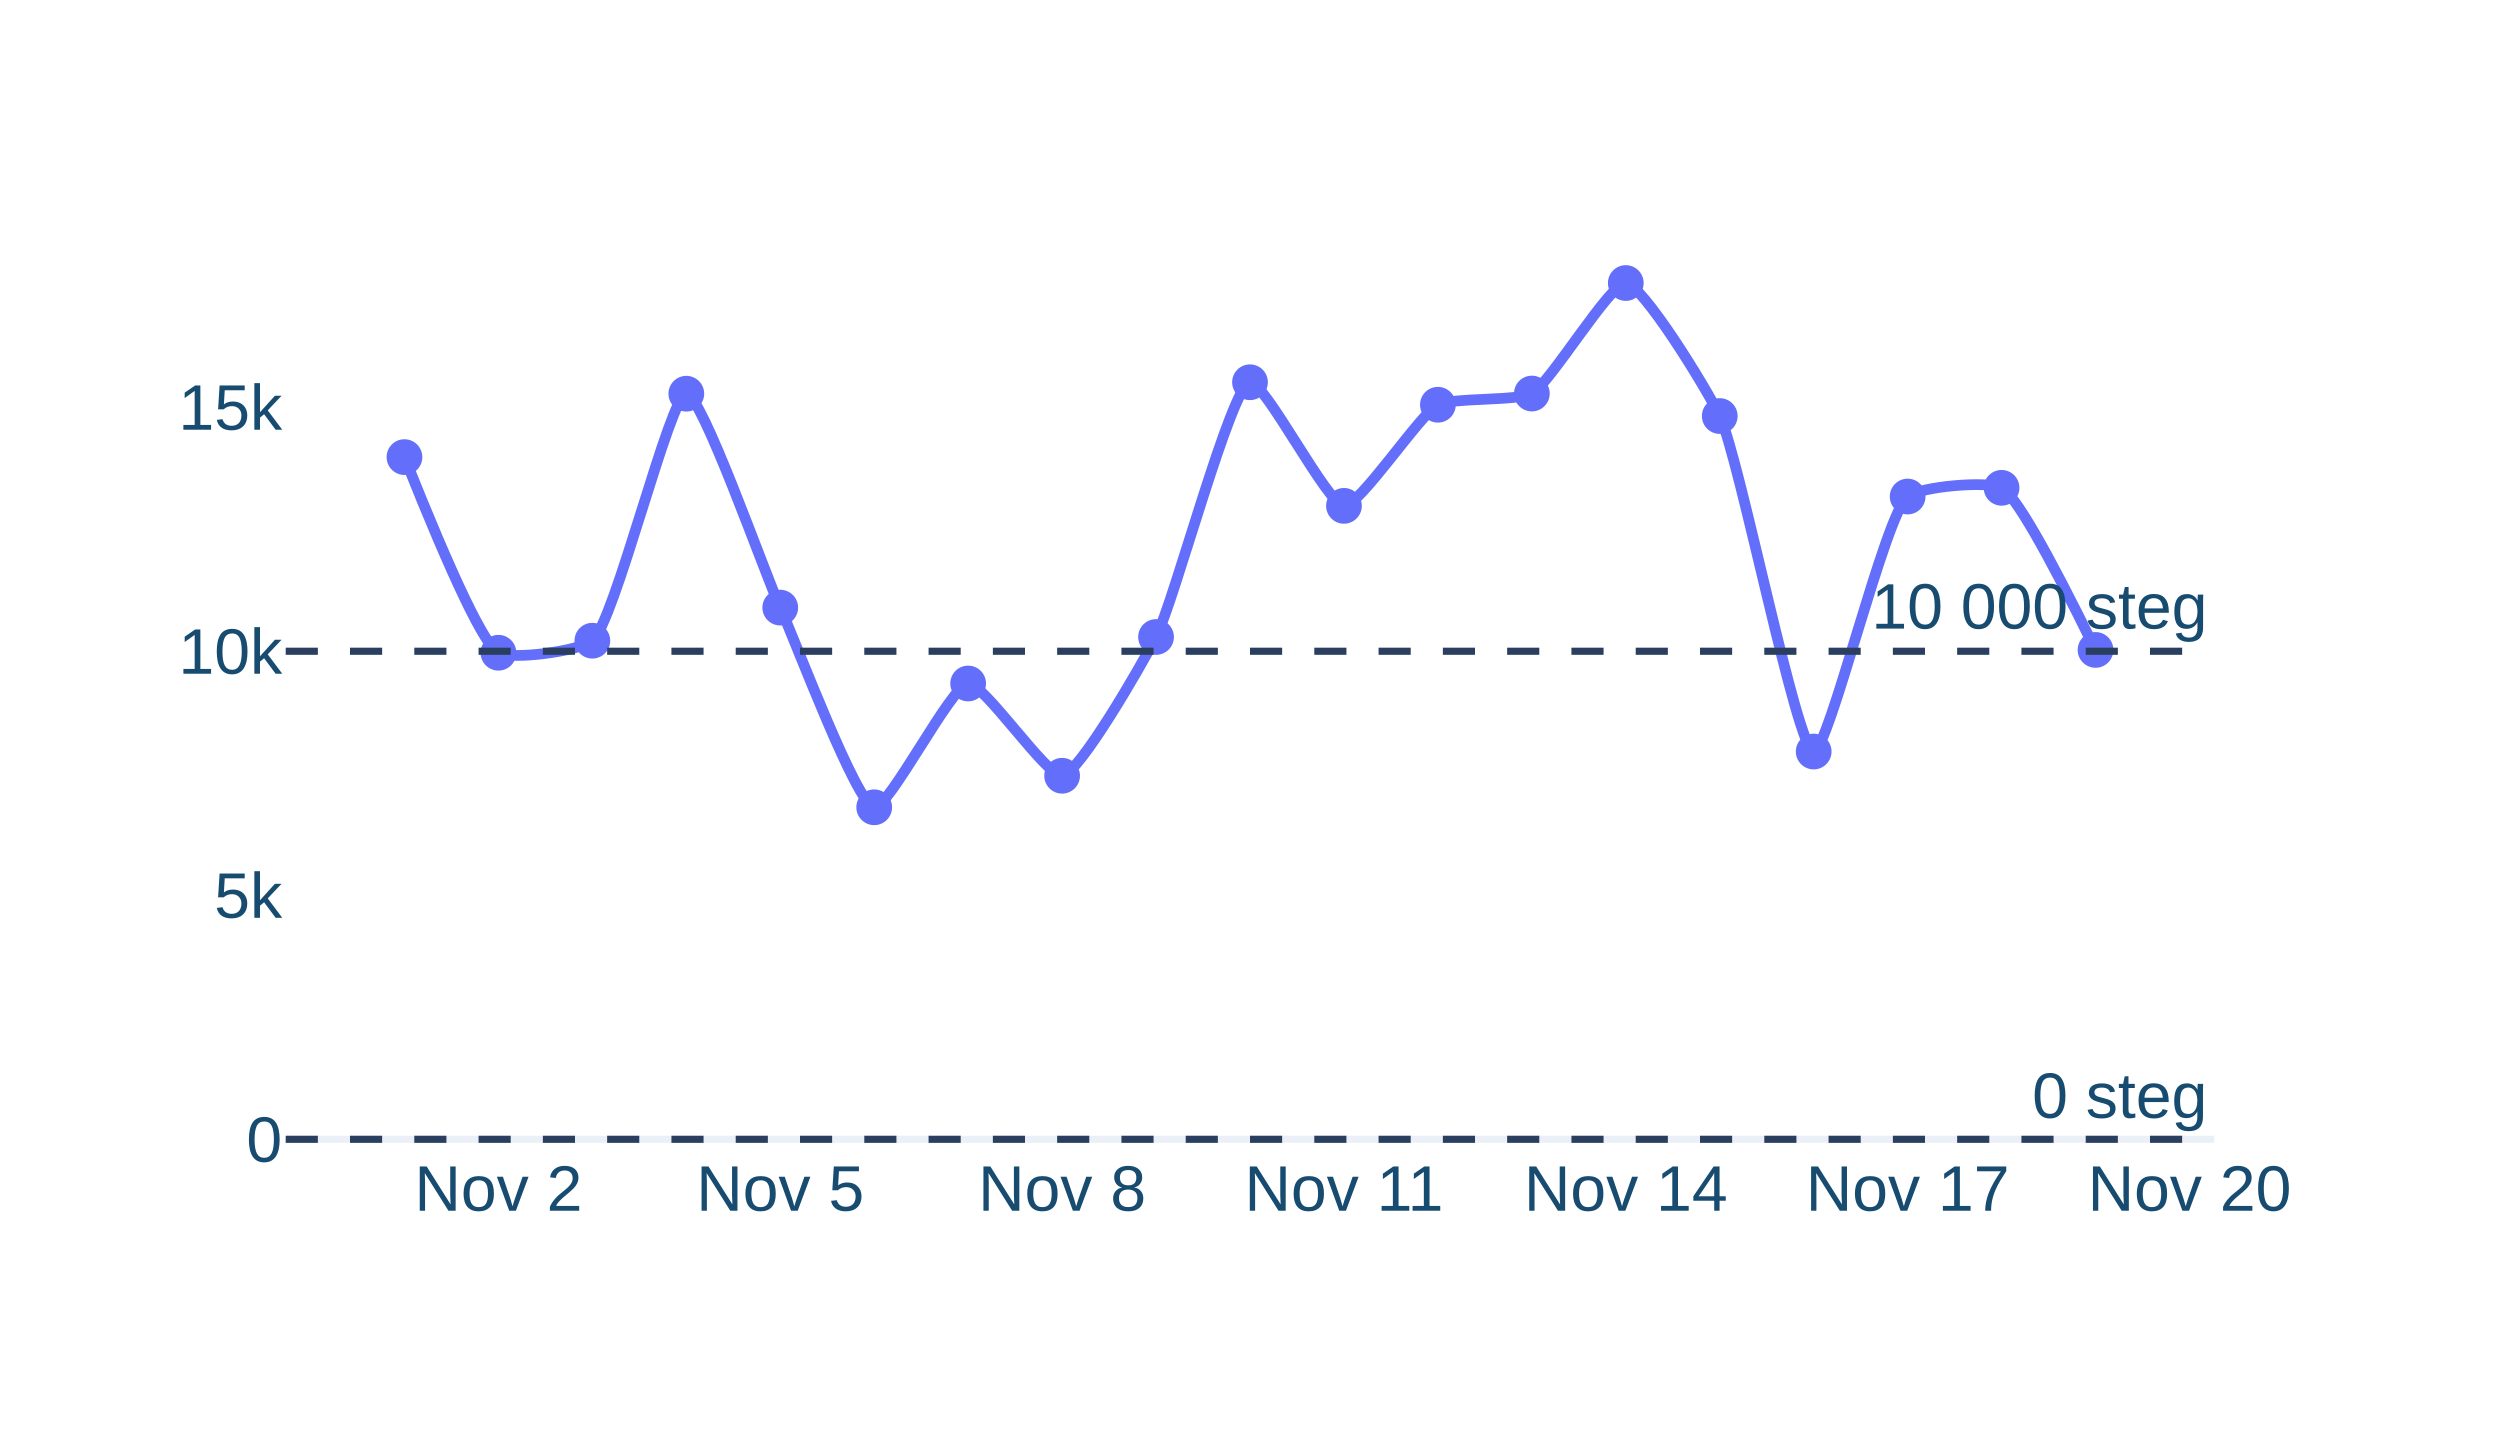
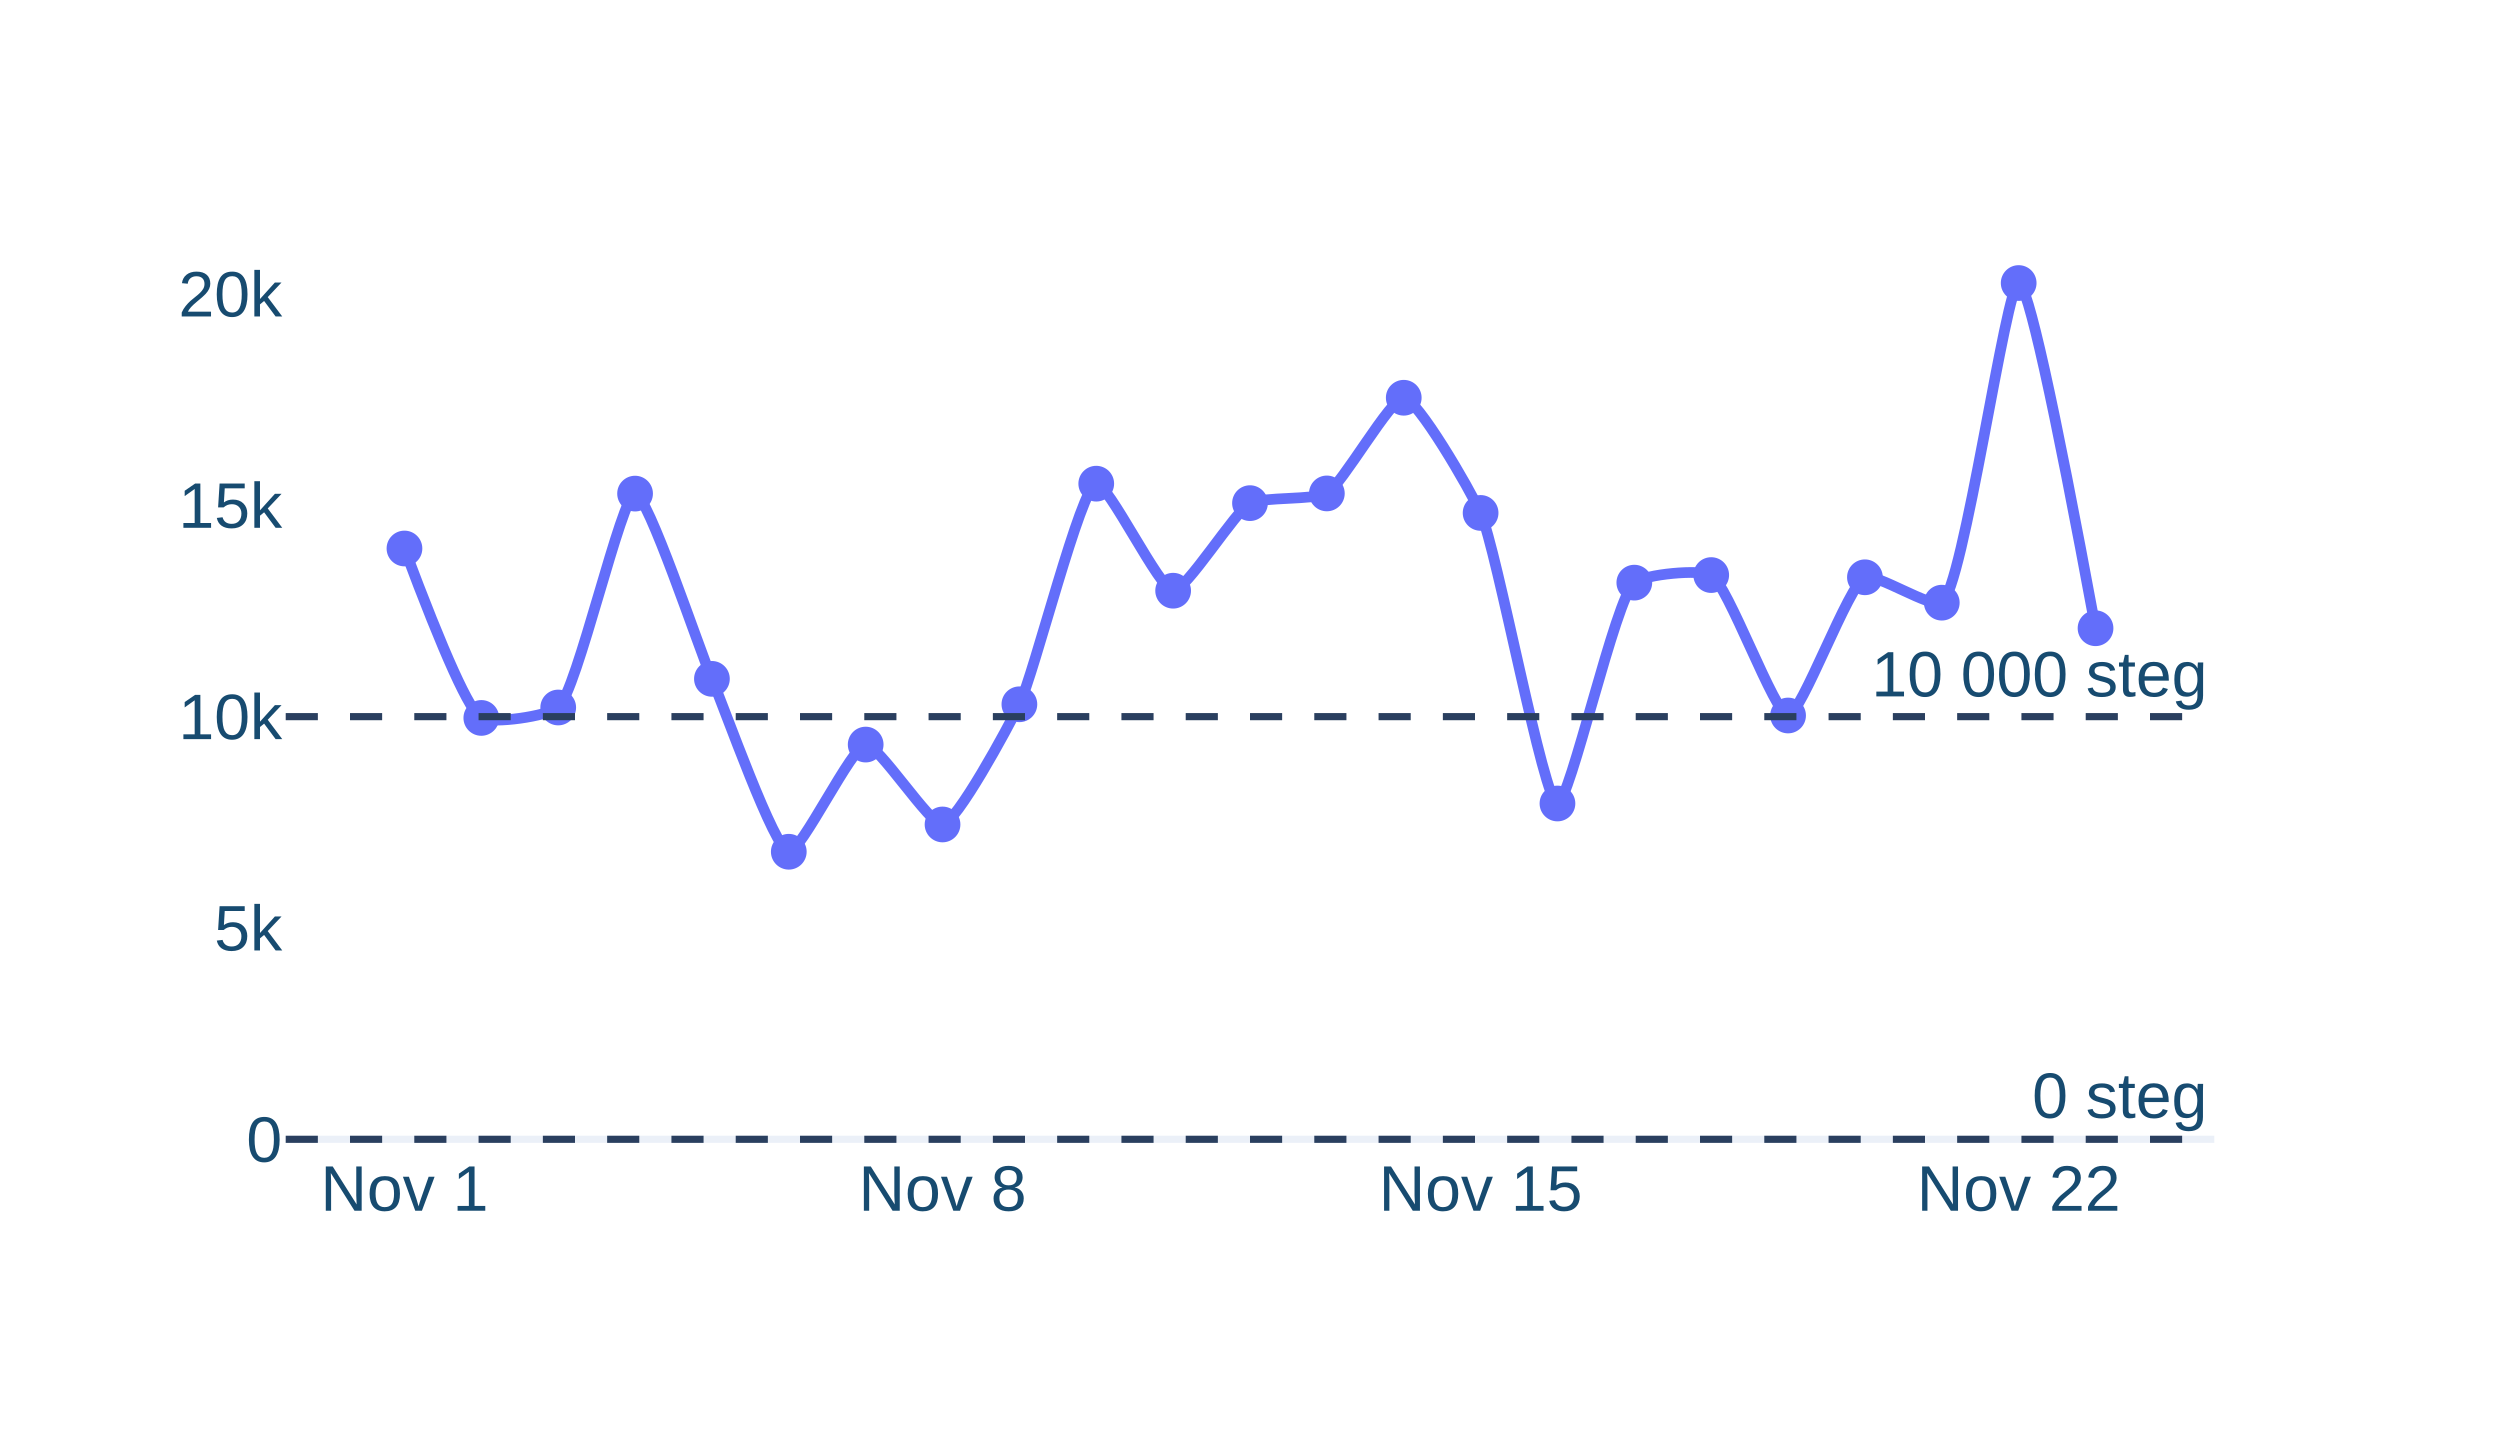
<svg xmlns="http://www.w3.org/2000/svg" class="main-svg" width="700" height="400" style="" viewBox="0 0 700 400">
  <rect x="0" y="0" width="700" height="400" style="fill: rgb(0, 0, 0); fill-opacity: 0;" />
-   <defs id="defs-8ed7a7">
+   <defs id="defs-9a8421">
    <g class="clips">
-       <clipPath id="clip8ed7a7xyplot" class="plotclip">
+       <clipPath id="clip9a8421xyplot" class="plotclip">
        <rect width="540" height="260" />
      </clipPath>
-       <clipPath class="axesclip" id="clip8ed7a7x">
+       <clipPath class="axesclip" id="clip9a8421x">
        <rect x="80" y="0" width="540" height="400" />
      </clipPath>
-       <clipPath class="axesclip" id="clip8ed7a7y">
+       <clipPath class="axesclip" id="clip9a8421y">
        <rect x="0" y="60" width="700" height="260" />
      </clipPath>
-       <clipPath class="axesclip" id="clip8ed7a7xy">
+       <clipPath class="axesclip" id="clip9a8421xy">
        <rect x="80" y="60" width="540" height="260" />
      </clipPath>
    </g>
    <g class="gradients" />
    <g class="patterns" />
  </defs>
  <g class="bglayer">
    <rect class="bg" x="80" y="60" width="540" height="260" style="fill: rgb(0, 0, 0); fill-opacity: 0; stroke-width: 0;" />
  </g>
  <g class="layer-below">
    <g class="imagelayer" />
    <g class="shapelayer" />
  </g>
  <g class="cartesianlayer">
    <g class="subplot xy">
      <g class="layer-subplot">
        <g class="shapelayer" />
        <g class="imagelayer" />
      </g>
      <g class="minor-gridlayer">
        <g class="x" />
        <g class="y" />
      </g>
      <g class="gridlayer">
        <g class="x" />
        <g class="y" />
      </g>
      <g class="zerolinelayer">
        <path class="yzl zl crisp" transform="translate(0,319)" d="M80,0h540" style="stroke: rgb(235, 240, 248); stroke-opacity: 1; stroke-width: 2px;" />
      </g>
      <g class="layer-between">
        <g class="shapelayer" />
        <g class="imagelayer" />
      </g>
      <path class="xlines-below" />
      <path class="ylines-below" />
      <g class="overlines-below" />
      <g class="xaxislayer-below" />
      <g class="yaxislayer-below" />
      <g class="overaxes-below" />
      <g class="overplot">
-         <g class="xy" transform="translate(80,60)" clip-path="url(#clip8ed7a7xyplot)">
+         <g class="xy" transform="translate(80,60)" clip-path="url(#clip9a8421xyplot)">
          <g class="scatterlayer mlayer">
-             <g class="trace scatter trace1aec2b" style="stroke-miterlimit: 2; opacity: 1;">
+             <g class="trace scatter trace677810" style="stroke-miterlimit: 2; opacity: 1;">
              <g class="fills" />
              <g class="errorbars" />
              <g class="lines">
-                 <path class="js-line" d="M33.25,67.99Q53.82,119.65 59.56,122.77C63.35,124.83 82.14,122.34 85.86,119.4C92.08,114.5 107.64,50.35 112.17,50.24C116.43,50.13 134.02,100.35 138.47,110.13C142.79,119.64 159.94,165.53 164.78,166.04C168.84,166.47 186.5,131.71 191.08,131.38C195.3,131.07 213.24,157.63 217.39,157.21C222.07,156.74 239.72,126.09 243.69,118.36C248.74,108.51 264.81,47.81 270,47.03C273.92,46.44 291.79,81.42 296.31,81.64C300.57,81.85 317.73,55.81 322.61,53.33C326.65,51.27 344.91,52.34 348.92,50.19C353.88,47.53 370.96,19.06 375.22,19.25C379.74,19.45 397.71,48.46 401.53,56.49C407.12,68.24 423.14,150.24 427.83,150.43C431.97,150.6 447.83,83.88 454.14,79.03C457.86,76.17 476.58,74.6 480.44,76.59Q485.87,79.39 506.75,121.98" style="vector-effect: none; fill: none; stroke: rgb(99, 110, 250); stroke-opacity: 1; stroke-width: 3px; opacity: 1;" />
+                 <path class="js-line" d="M33.25,93.58Q49.99,138.38 54.77,141.02C57.86,142.73 73.26,140.56 76.3,138.1C81.5,133.89 94.11,78.3 97.82,78.21C101.3,78.13 115.7,121.61 119.34,130.08C122.88,138.31 136.89,178.08 140.86,178.49C144.18,178.83 158.63,148.75 162.39,148.48C165.83,148.23 180.52,171.18 183.91,170.85C187.75,170.47 202.19,143.88 205.43,137.2C209.58,128.66 222.68,76.05 226.95,75.43C230.15,74.97 244.78,105.22 248.48,105.4C251.96,105.57 265.97,83.02 270,80.88C273.29,79.13 288.26,79.98 291.52,78.16C295.62,75.87 309.56,51.22 313.05,51.37C316.75,51.53 331.45,76.7 334.57,83.62C339.17,93.82 352.25,164.83 356.09,164.98C359.48,165.11 372.34,107.29 377.61,103.14C380.64,100.75 396,99.36 399.14,101.02C403.66,103.41 417.06,140.33 420.66,140.34C424.24,140.35 437.76,103.36 442.18,101.64C445.34,100.41 460.71,110.41 463.7,108.75C469.72,105.4 481.71,19.22 485.23,19.25Q488.89,19.28 506.75,115.91" style="vector-effect: none; fill: none; stroke: rgb(99, 110, 250); stroke-opacity: 1; stroke-width: 3px; opacity: 1;" />
              </g>
              <g class="points">
-                 <path class="point" transform="translate(33.25,67.99)" d="M5,0A5,5 0 1,1 0,-5A5,5 0 0,1 5,0Z" style="opacity: 1; stroke-width: 0px; fill: rgb(99, 110, 250); fill-opacity: 1;" />
-                 <path class="point" transform="translate(59.56,122.77)" d="M5,0A5,5 0 1,1 0,-5A5,5 0 0,1 5,0Z" style="opacity: 1; stroke-width: 0px; fill: rgb(99, 110, 250); fill-opacity: 1;" />
-                 <path class="point" transform="translate(85.86,119.4)" d="M5,0A5,5 0 1,1 0,-5A5,5 0 0,1 5,0Z" style="opacity: 1; stroke-width: 0px; fill: rgb(99, 110, 250); fill-opacity: 1;" />
-                 <path class="point" transform="translate(112.17,50.24)" d="M5,0A5,5 0 1,1 0,-5A5,5 0 0,1 5,0Z" style="opacity: 1; stroke-width: 0px; fill: rgb(99, 110, 250); fill-opacity: 1;" />
-                 <path class="point" transform="translate(138.47,110.13)" d="M5,0A5,5 0 1,1 0,-5A5,5 0 0,1 5,0Z" style="opacity: 1; stroke-width: 0px; fill: rgb(99, 110, 250); fill-opacity: 1;" />
-                 <path class="point" transform="translate(164.78,166.04)" d="M5,0A5,5 0 1,1 0,-5A5,5 0 0,1 5,0Z" style="opacity: 1; stroke-width: 0px; fill: rgb(99, 110, 250); fill-opacity: 1;" />
-                 <path class="point" transform="translate(191.08,131.38)" d="M5,0A5,5 0 1,1 0,-5A5,5 0 0,1 5,0Z" style="opacity: 1; stroke-width: 0px; fill: rgb(99, 110, 250); fill-opacity: 1;" />
-                 <path class="point" transform="translate(217.39,157.21)" d="M5,0A5,5 0 1,1 0,-5A5,5 0 0,1 5,0Z" style="opacity: 1; stroke-width: 0px; fill: rgb(99, 110, 250); fill-opacity: 1;" />
-                 <path class="point" transform="translate(243.69,118.36)" d="M5,0A5,5 0 1,1 0,-5A5,5 0 0,1 5,0Z" style="opacity: 1; stroke-width: 0px; fill: rgb(99, 110, 250); fill-opacity: 1;" />
-                 <path class="point" transform="translate(270,47.03)" d="M5,0A5,5 0 1,1 0,-5A5,5 0 0,1 5,0Z" style="opacity: 1; stroke-width: 0px; fill: rgb(99, 110, 250); fill-opacity: 1;" />
-                 <path class="point" transform="translate(296.31,81.64)" d="M5,0A5,5 0 1,1 0,-5A5,5 0 0,1 5,0Z" style="opacity: 1; stroke-width: 0px; fill: rgb(99, 110, 250); fill-opacity: 1;" />
-                 <path class="point" transform="translate(322.61,53.33)" d="M5,0A5,5 0 1,1 0,-5A5,5 0 0,1 5,0Z" style="opacity: 1; stroke-width: 0px; fill: rgb(99, 110, 250); fill-opacity: 1;" />
-                 <path class="point" transform="translate(348.92,50.19)" d="M5,0A5,5 0 1,1 0,-5A5,5 0 0,1 5,0Z" style="opacity: 1; stroke-width: 0px; fill: rgb(99, 110, 250); fill-opacity: 1;" />
-                 <path class="point" transform="translate(375.22,19.25)" d="M5,0A5,5 0 1,1 0,-5A5,5 0 0,1 5,0Z" style="opacity: 1; stroke-width: 0px; fill: rgb(99, 110, 250); fill-opacity: 1;" />
-                 <path class="point" transform="translate(401.53,56.49)" d="M5,0A5,5 0 1,1 0,-5A5,5 0 0,1 5,0Z" style="opacity: 1; stroke-width: 0px; fill: rgb(99, 110, 250); fill-opacity: 1;" />
-                 <path class="point" transform="translate(427.83,150.43)" d="M5,0A5,5 0 1,1 0,-5A5,5 0 0,1 5,0Z" style="opacity: 1; stroke-width: 0px; fill: rgb(99, 110, 250); fill-opacity: 1;" />
-                 <path class="point" transform="translate(454.14,79.03)" d="M5,0A5,5 0 1,1 0,-5A5,5 0 0,1 5,0Z" style="opacity: 1; stroke-width: 0px; fill: rgb(99, 110, 250); fill-opacity: 1;" />
-                 <path class="point" transform="translate(480.44,76.59)" d="M5,0A5,5 0 1,1 0,-5A5,5 0 0,1 5,0Z" style="opacity: 1; stroke-width: 0px; fill: rgb(99, 110, 250); fill-opacity: 1;" />
-                 <path class="point" transform="translate(506.75,121.98)" d="M5,0A5,5 0 1,1 0,-5A5,5 0 0,1 5,0Z" style="opacity: 1; stroke-width: 0px; fill: rgb(99, 110, 250); fill-opacity: 1;" />
+                 <path class="point" transform="translate(33.25,93.58)" d="M5,0A5,5 0 1,1 0,-5A5,5 0 0,1 5,0Z" style="opacity: 1; stroke-width: 0px; fill: rgb(99, 110, 250); fill-opacity: 1;" />
+                 <path class="point" transform="translate(54.77,141.02)" d="M5,0A5,5 0 1,1 0,-5A5,5 0 0,1 5,0Z" style="opacity: 1; stroke-width: 0px; fill: rgb(99, 110, 250); fill-opacity: 1;" />
+                 <path class="point" transform="translate(76.3,138.1)" d="M5,0A5,5 0 1,1 0,-5A5,5 0 0,1 5,0Z" style="opacity: 1; stroke-width: 0px; fill: rgb(99, 110, 250); fill-opacity: 1;" />
+                 <path class="point" transform="translate(97.82,78.21)" d="M5,0A5,5 0 1,1 0,-5A5,5 0 0,1 5,0Z" style="opacity: 1; stroke-width: 0px; fill: rgb(99, 110, 250); fill-opacity: 1;" />
+                 <path class="point" transform="translate(119.34,130.08)" d="M5,0A5,5 0 1,1 0,-5A5,5 0 0,1 5,0Z" style="opacity: 1; stroke-width: 0px; fill: rgb(99, 110, 250); fill-opacity: 1;" />
+                 <path class="point" transform="translate(140.86,178.49)" d="M5,0A5,5 0 1,1 0,-5A5,5 0 0,1 5,0Z" style="opacity: 1; stroke-width: 0px; fill: rgb(99, 110, 250); fill-opacity: 1;" />
+                 <path class="point" transform="translate(162.39,148.48)" d="M5,0A5,5 0 1,1 0,-5A5,5 0 0,1 5,0Z" style="opacity: 1; stroke-width: 0px; fill: rgb(99, 110, 250); fill-opacity: 1;" />
+                 <path class="point" transform="translate(183.91,170.85)" d="M5,0A5,5 0 1,1 0,-5A5,5 0 0,1 5,0Z" style="opacity: 1; stroke-width: 0px; fill: rgb(99, 110, 250); fill-opacity: 1;" />
+                 <path class="point" transform="translate(205.43,137.2)" d="M5,0A5,5 0 1,1 0,-5A5,5 0 0,1 5,0Z" style="opacity: 1; stroke-width: 0px; fill: rgb(99, 110, 250); fill-opacity: 1;" />
+                 <path class="point" transform="translate(226.95,75.43)" d="M5,0A5,5 0 1,1 0,-5A5,5 0 0,1 5,0Z" style="opacity: 1; stroke-width: 0px; fill: rgb(99, 110, 250); fill-opacity: 1;" />
+                 <path class="point" transform="translate(248.48,105.4)" d="M5,0A5,5 0 1,1 0,-5A5,5 0 0,1 5,0Z" style="opacity: 1; stroke-width: 0px; fill: rgb(99, 110, 250); fill-opacity: 1;" />
+                 <path class="point" transform="translate(270,80.88)" d="M5,0A5,5 0 1,1 0,-5A5,5 0 0,1 5,0Z" style="opacity: 1; stroke-width: 0px; fill: rgb(99, 110, 250); fill-opacity: 1;" />
+                 <path class="point" transform="translate(291.52,78.16)" d="M5,0A5,5 0 1,1 0,-5A5,5 0 0,1 5,0Z" style="opacity: 1; stroke-width: 0px; fill: rgb(99, 110, 250); fill-opacity: 1;" />
+                 <path class="point" transform="translate(313.05,51.37)" d="M5,0A5,5 0 1,1 0,-5A5,5 0 0,1 5,0Z" style="opacity: 1; stroke-width: 0px; fill: rgb(99, 110, 250); fill-opacity: 1;" />
+                 <path class="point" transform="translate(334.57,83.62)" d="M5,0A5,5 0 1,1 0,-5A5,5 0 0,1 5,0Z" style="opacity: 1; stroke-width: 0px; fill: rgb(99, 110, 250); fill-opacity: 1;" />
+                 <path class="point" transform="translate(356.09,164.98)" d="M5,0A5,5 0 1,1 0,-5A5,5 0 0,1 5,0Z" style="opacity: 1; stroke-width: 0px; fill: rgb(99, 110, 250); fill-opacity: 1;" />
+                 <path class="point" transform="translate(377.61,103.14)" d="M5,0A5,5 0 1,1 0,-5A5,5 0 0,1 5,0Z" style="opacity: 1; stroke-width: 0px; fill: rgb(99, 110, 250); fill-opacity: 1;" />
+                 <path class="point" transform="translate(399.14,101.02)" d="M5,0A5,5 0 1,1 0,-5A5,5 0 0,1 5,0Z" style="opacity: 1; stroke-width: 0px; fill: rgb(99, 110, 250); fill-opacity: 1;" />
+                 <path class="point" transform="translate(420.66,140.34)" d="M5,0A5,5 0 1,1 0,-5A5,5 0 0,1 5,0Z" style="opacity: 1; stroke-width: 0px; fill: rgb(99, 110, 250); fill-opacity: 1;" />
+                 <path class="point" transform="translate(442.18,101.64)" d="M5,0A5,5 0 1,1 0,-5A5,5 0 0,1 5,0Z" style="opacity: 1; stroke-width: 0px; fill: rgb(99, 110, 250); fill-opacity: 1;" />
+                 <path class="point" transform="translate(463.7,108.75)" d="M5,0A5,5 0 1,1 0,-5A5,5 0 0,1 5,0Z" style="opacity: 1; stroke-width: 0px; fill: rgb(99, 110, 250); fill-opacity: 1;" />
+                 <path class="point" transform="translate(485.23,19.25)" d="M5,0A5,5 0 1,1 0,-5A5,5 0 0,1 5,0Z" style="opacity: 1; stroke-width: 0px; fill: rgb(99, 110, 250); fill-opacity: 1;" />
+                 <path class="point" transform="translate(506.75,115.91)" d="M5,0A5,5 0 1,1 0,-5A5,5 0 0,1 5,0Z" style="opacity: 1; stroke-width: 0px; fill: rgb(99, 110, 250); fill-opacity: 1;" />
              </g>
              <g class="text" />
            </g>
          </g>
        </g>
      </g>
      <g class="zerolinelayer-above" />
      <path class="xlines-above crisp" d="M0,0" style="fill: none;" />
      <path class="ylines-above crisp" d="M0,0" style="fill: none;" />
      <g class="overlines-above" />
      <g class="xaxislayer-above">
        <g class="xtick">
-           <text text-anchor="middle" x="0" y="339" transform="translate(139.56,0)" style="font-family: Arial; font-size: 18px; fill: rgb(23, 75, 112); fill-opacity: 1; white-space: pre;">Nov 2</text>
+           <text text-anchor="middle" x="0" y="339" transform="translate(113.25,0)" style="font-family: Arial; font-size: 18px; fill: rgb(23, 75, 112); fill-opacity: 1; white-space: pre;">Nov 1</text>
        </g>
        <g class="xtick">
-           <text text-anchor="middle" x="0" y="339" style="font-family: Arial; font-size: 18px; fill: rgb(23, 75, 112); fill-opacity: 1; white-space: pre;" transform="translate(218.47,0)">Nov 5</text>
+           <text text-anchor="middle" x="0" y="339" style="font-family: Arial; font-size: 18px; fill: rgb(23, 75, 112); fill-opacity: 1; white-space: pre;" transform="translate(263.91,0)">Nov 8</text>
        </g>
        <g class="xtick">
-           <text text-anchor="middle" x="0" y="339" style="font-family: Arial; font-size: 18px; fill: rgb(23, 75, 112); fill-opacity: 1; white-space: pre;" transform="translate(297.39,0)">Nov 8</text>
+           <text text-anchor="middle" x="0" y="339" style="font-family: Arial; font-size: 18px; fill: rgb(23, 75, 112); fill-opacity: 1; white-space: pre;" transform="translate(414.57,0)">Nov 15</text>
        </g>
        <g class="xtick">
-           <text text-anchor="middle" x="0" y="339" style="font-family: Arial; font-size: 18px; fill: rgb(23, 75, 112); fill-opacity: 1; white-space: pre;" transform="translate(376.31,0)">Nov 11</text>
-         </g>
-         <g class="xtick">
-           <text text-anchor="middle" x="0" y="339" style="font-family: Arial; font-size: 18px; fill: rgb(23, 75, 112); fill-opacity: 1; white-space: pre;" transform="translate(455.22,0)">Nov 14</text>
-         </g>
-         <g class="xtick">
-           <text text-anchor="middle" x="0" y="339" style="font-family: Arial; font-size: 18px; fill: rgb(23, 75, 112); fill-opacity: 1; white-space: pre;" transform="translate(534.14,0)">Nov 17</text>
-         </g>
-         <g class="xtick">
-           <text text-anchor="middle" x="0" y="339" style="font-family: Arial; font-size: 18px; fill: rgb(23, 75, 112); fill-opacity: 1; white-space: pre;" transform="translate(613.06,0)">Nov 20</text>
+           <text text-anchor="middle" x="0" y="339" style="font-family: Arial; font-size: 18px; fill: rgb(23, 75, 112); fill-opacity: 1; white-space: pre;" transform="translate(565.23,0)">Nov 22</text>
        </g>
      </g>
      <g class="yaxislayer-above">
        <g class="ytick">
          <text text-anchor="end" x="79" y="6.3" transform="translate(0,319)" style="font-family: Arial; font-size: 18px; fill: rgb(23, 75, 112); fill-opacity: 1; white-space: pre;">0</text>
        </g>
        <g class="ytick">
-           <text text-anchor="end" x="79" y="6.3" style="font-family: Arial; font-size: 18px; fill: rgb(23, 75, 112); fill-opacity: 1; white-space: pre;" transform="translate(0,250.68)">5k</text>
+           <text text-anchor="end" x="79" y="6.3" style="font-family: Arial; font-size: 18px; fill: rgb(23, 75, 112); fill-opacity: 1; white-space: pre;" transform="translate(0,259.83)">5k</text>
        </g>
        <g class="ytick">
-           <text text-anchor="end" x="79" y="6.3" style="font-family: Arial; font-size: 18px; fill: rgb(23, 75, 112); fill-opacity: 1; white-space: pre;" transform="translate(0,182.35)">10k</text>
+           <text text-anchor="end" x="79" y="6.3" style="font-family: Arial; font-size: 18px; fill: rgb(23, 75, 112); fill-opacity: 1; white-space: pre;" transform="translate(0,200.66)">10k</text>
        </g>
        <g class="ytick">
-           <text text-anchor="end" x="79" y="6.3" style="font-family: Arial; font-size: 18px; fill: rgb(23, 75, 112); fill-opacity: 1; white-space: pre;" transform="translate(0,114.03)">15k</text>
+           <text text-anchor="end" x="79" y="6.3" style="font-family: Arial; font-size: 18px; fill: rgb(23, 75, 112); fill-opacity: 1; white-space: pre;" transform="translate(0,141.49)">15k</text>
+         </g>
+         <g class="ytick">
+           <text text-anchor="end" x="79" y="6.3" style="font-family: Arial; font-size: 18px; fill: rgb(23, 75, 112); fill-opacity: 1; white-space: pre;" transform="translate(0,82.32)">20k</text>
        </g>
      </g>
      <g class="overaxes-above" />
    </g>
  </g>
  <g class="polarlayer" />
  <g class="smithlayer" />
  <g class="ternarylayer" />
  <g class="geolayer" />
  <g class="funnelarealayer" />
  <g class="pielayer" />
  <g class="iciclelayer" />
  <g class="treemaplayer" />
  <g class="sunburstlayer" />
  <g class="glimages" />
-   <defs id="topdefs-8ed7a7">
+   <defs id="topdefs-9a8421">
    <g class="clips" />
  </defs>
  <g class="layer-above">
    <g class="imagelayer" />
    <g class="shapelayer">
-       <g class="shape-group" data-index="0" clip-path="url(#clip8ed7a7y)">
-         <path data-index="0" fill-rule="evenodd" d="M80,182.35L620,182.35" style="opacity: 1; stroke: rgb(42, 63, 95); stroke-opacity: 1; fill: rgb(0, 0, 0); fill-opacity: 0; stroke-dasharray: 9px, 9px; stroke-width: 2px;" />
+       <g class="shape-group" data-index="0" clip-path="url(#clip9a8421y)">
+         <path data-index="0" fill-rule="evenodd" d="M80,200.66L620,200.66" style="opacity: 1; stroke: rgb(42, 63, 95); stroke-opacity: 1; fill: rgb(0, 0, 0); fill-opacity: 0; stroke-dasharray: 9px, 9px; stroke-width: 2px;" />
      </g>
-       <g class="shape-group" data-index="1" clip-path="url(#clip8ed7a7y)">
+       <g class="shape-group" data-index="1" clip-path="url(#clip9a8421y)">
        <path data-index="1" fill-rule="evenodd" d="M80,319L620,319" style="opacity: 1; stroke: rgb(42, 63, 95); stroke-opacity: 1; fill: rgb(0, 0, 0); fill-opacity: 0; stroke-dasharray: 9px, 9px; stroke-width: 2px;" />
      </g>
    </g>
  </g>
  <g class="infolayer">
    <g class="g-gtitle" />
    <g class="g-xtitle" />
    <g class="g-ytitle" />
    <g class="annotation" data-index="0" style="opacity: 1;">
-       <g class="annotation-text-g" transform="rotate(0,571,170.35)">
-         <g class="cursor-pointer" transform="translate(522,158)">
+       <g class="annotation-text-g" transform="rotate(0,571,188.66)">
+         <g class="cursor-pointer" transform="translate(522,177)">
          <rect class="bg" x="0.5" y="0.5" width="97" height="23" style="stroke-width: 1px; stroke: rgb(0, 0, 0); stroke-opacity: 0; fill: rgb(0, 0, 0); fill-opacity: 0;" />
          <text class="annotation-text" text-anchor="middle" x="49.039" y="18" style="font-family: Arial; font-size: 18px; fill: rgb(23, 75, 112); fill-opacity: 1; white-space: pre;">10 000 steg</text>
        </g>
      </g>
    </g>
    <g class="annotation" data-index="1" style="opacity: 1;">
      <g class="annotation-text-g" transform="rotate(0,593.5,307)">
        <g class="cursor-pointer" transform="translate(567,295)">
          <rect class="bg" x="0.5" y="0.5" width="52" height="23" style="stroke-width: 1px; stroke: rgb(0, 0, 0); stroke-opacity: 0; fill: rgb(0, 0, 0); fill-opacity: 0;" />
          <text class="annotation-text" text-anchor="middle" x="26.523" y="18" style="font-family: Arial; font-size: 18px; fill: rgb(23, 75, 112); fill-opacity: 1; white-space: pre;">0 steg</text>
        </g>
      </g>
    </g>
  </g>
</svg>
